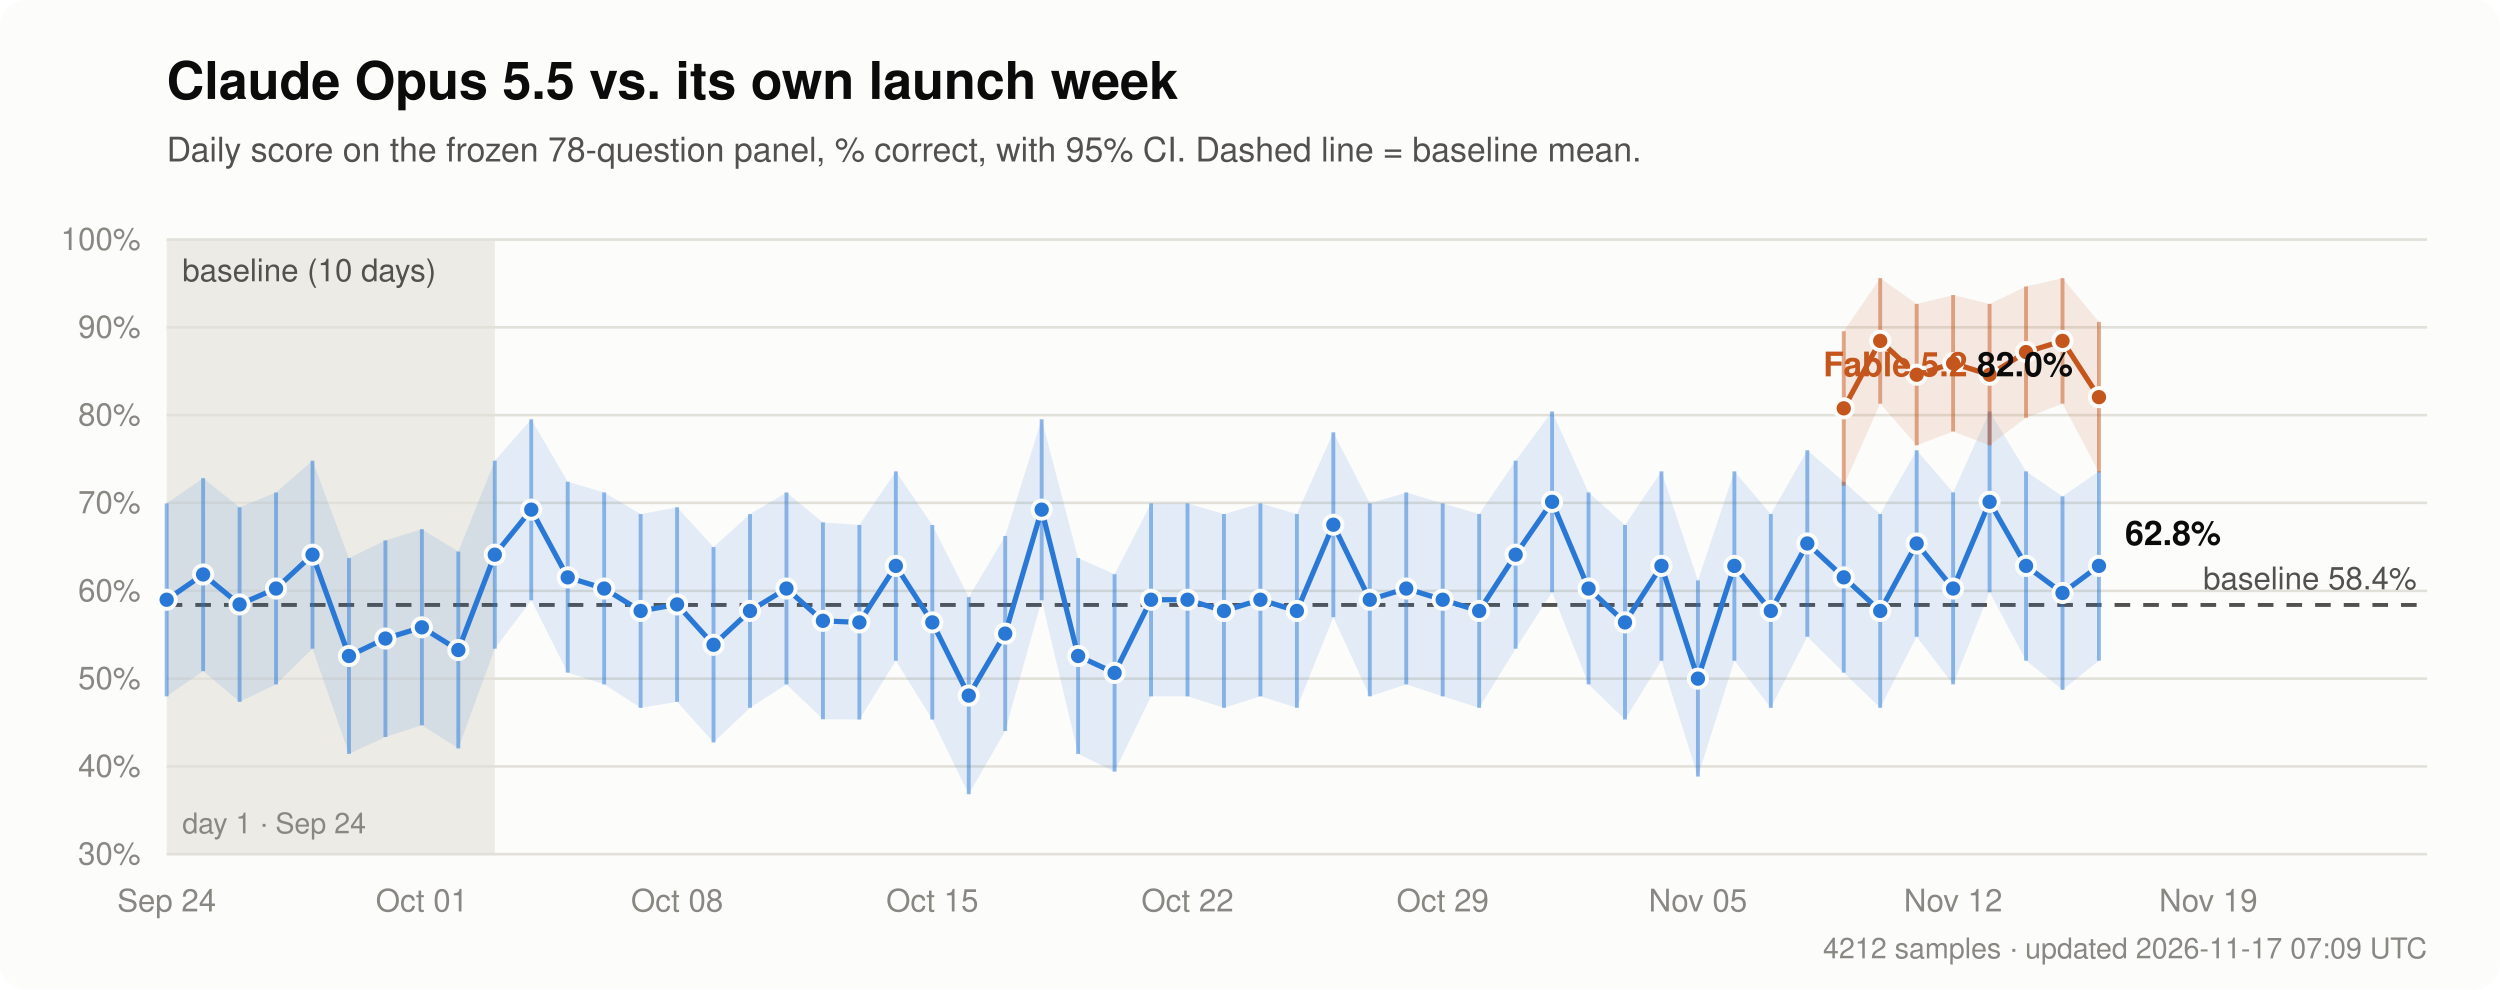
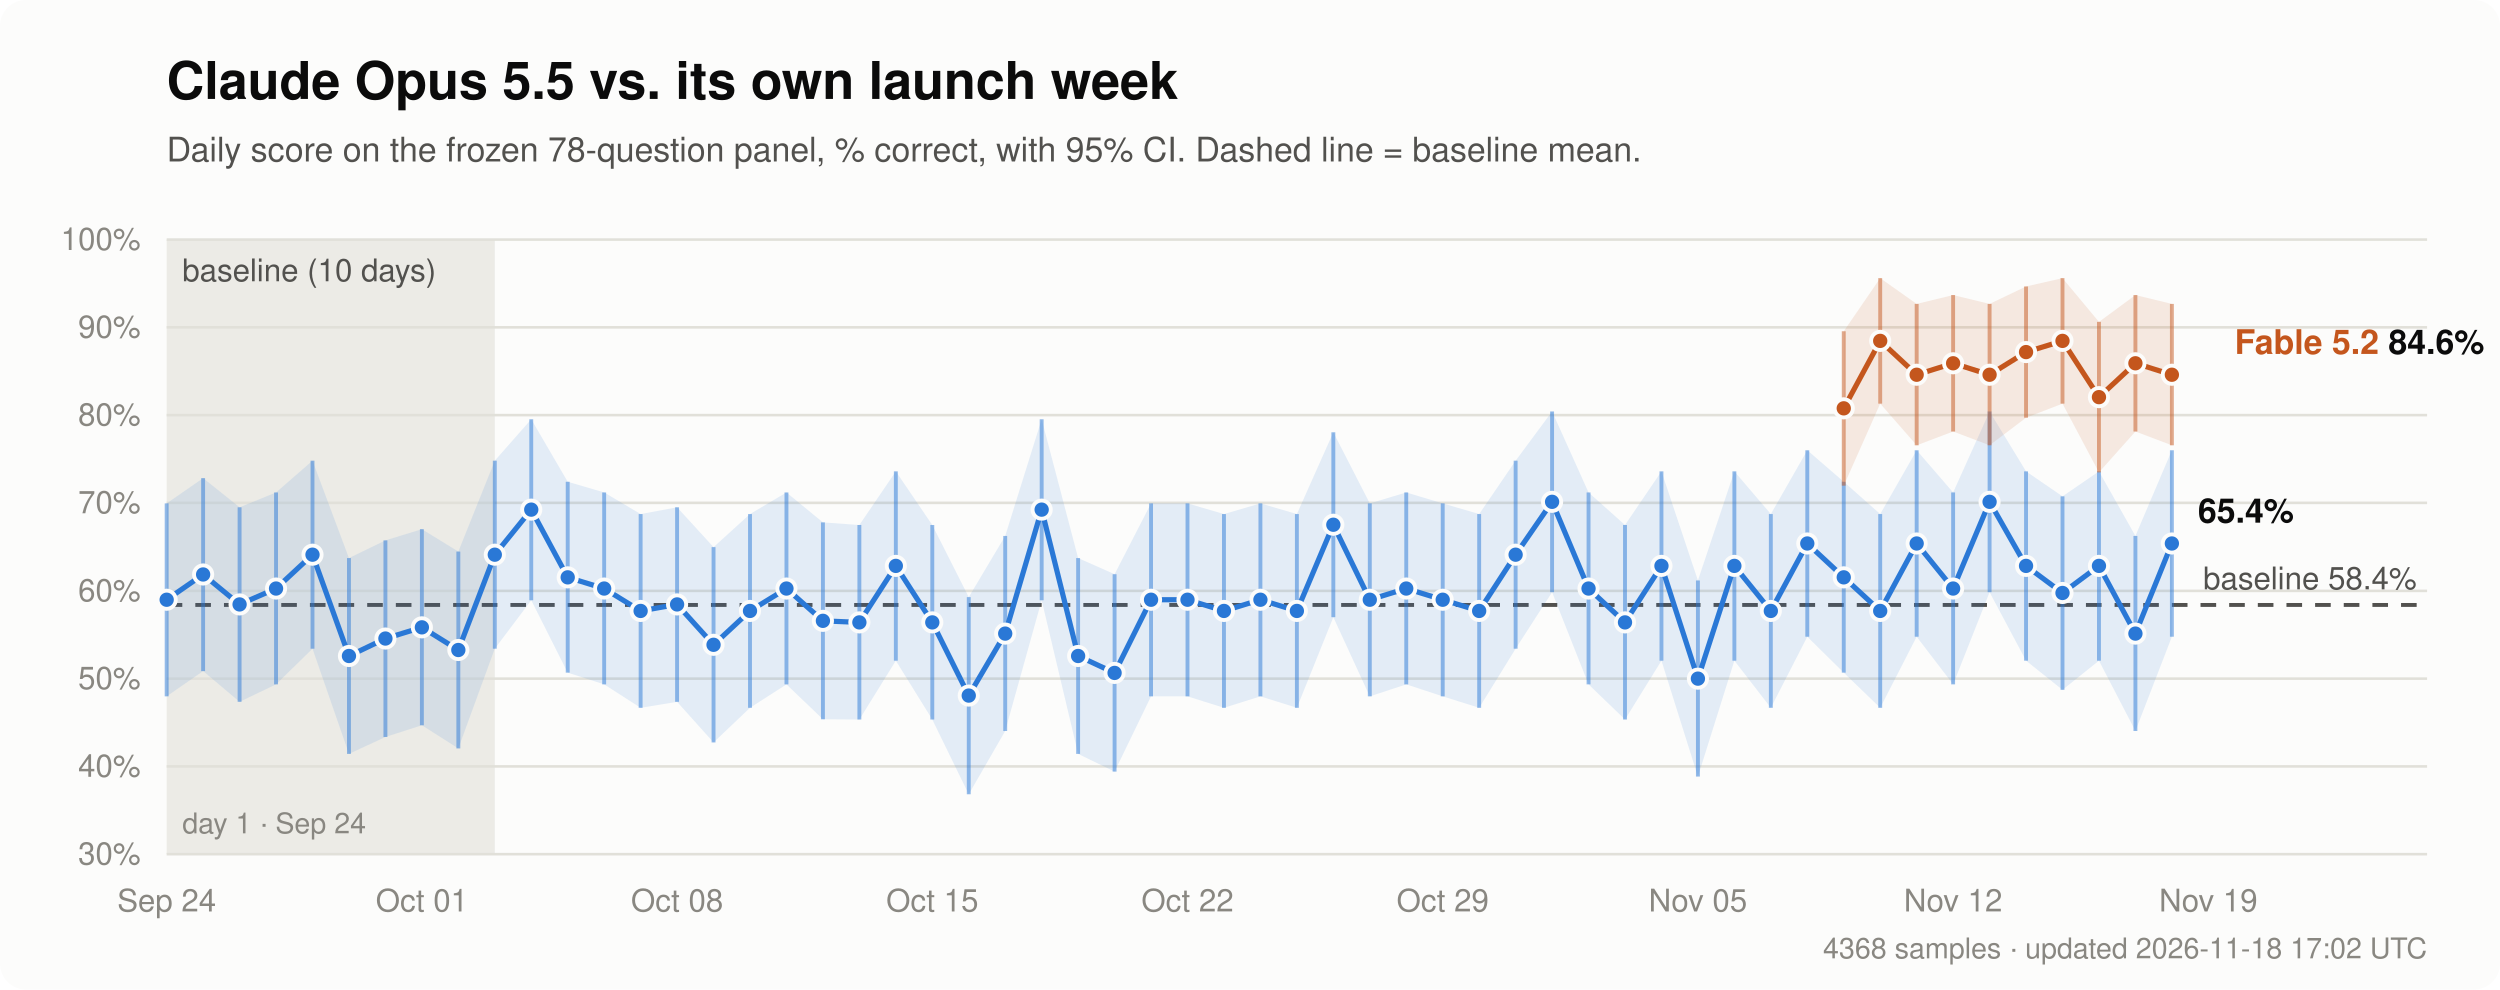
<svg xmlns="http://www.w3.org/2000/svg" width="960" height="380" viewBox="0 0 960 380" font-family="-apple-system, Segoe UI, Helvetica, Arial, sans-serif" role="img" aria-labelledby="t d">
  <rect width="960" height="380" rx="10" fill="#fcfcfb" />
  <text x="64" y="38" fill="#0b0b0b" font-size="20" font-weight="600">Claude Opus 5.5 vs. its own launch week</text>
  <text x="64" y="62" fill="#52514e" font-size="13">Daily score on the frozen 78-question panel, % correct, with 95% CI. Dashed line = baseline mean.</text>
  <line x1="64" y1="328.0" x2="932" y2="328.0" stroke="#e1e0d9" stroke-width="1" />
  <text x="54" y="332.0" text-anchor="end" fill="#898781" font-size="12">30%</text>
  <line x1="64" y1="294.3" x2="932" y2="294.3" stroke="#e1e0d9" stroke-width="1" />
  <text x="54" y="298.3" text-anchor="end" fill="#898781" font-size="12">40%</text>
  <line x1="64" y1="260.6" x2="932" y2="260.6" stroke="#e1e0d9" stroke-width="1" />
  <text x="54" y="264.6" text-anchor="end" fill="#898781" font-size="12">50%</text>
  <line x1="64" y1="226.9" x2="932" y2="226.9" stroke="#e1e0d9" stroke-width="1" />
  <text x="54" y="230.9" text-anchor="end" fill="#898781" font-size="12">60%</text>
  <line x1="64" y1="193.1" x2="932" y2="193.1" stroke="#e1e0d9" stroke-width="1" />
  <text x="54" y="197.1" text-anchor="end" fill="#898781" font-size="12">70%</text>
  <line x1="64" y1="159.4" x2="932" y2="159.4" stroke="#e1e0d9" stroke-width="1" />
  <text x="54" y="163.4" text-anchor="end" fill="#898781" font-size="12">80%</text>
  <line x1="64" y1="125.7" x2="932" y2="125.7" stroke="#e1e0d9" stroke-width="1" />
  <text x="54" y="129.7" text-anchor="end" fill="#898781" font-size="12">90%</text>
  <line x1="64" y1="92.0" x2="932" y2="92.0" stroke="#e1e0d9" stroke-width="1" />
  <text x="54" y="96.0" text-anchor="end" fill="#898781" font-size="12">100%</text>
  <rect x="64.0" y="92" width="126.0" height="236" fill="#e1e0d9" opacity="0.6" />
  <text x="70.0" y="108" fill="#52514e" font-size="12">baseline (10 days)</text>
  <text x="70.0" y="320" fill="#898781" font-size="11">day 1 · Sep 24</text>
  <text x="64.0" y="350" text-anchor="middle" fill="#898781" font-size="12">Sep 24</text>
  <text x="162.0" y="350" text-anchor="middle" fill="#898781" font-size="12">Oct 01</text>
  <text x="260.0" y="350" text-anchor="middle" fill="#898781" font-size="12">Oct 08</text>
  <text x="358.0" y="350" text-anchor="middle" fill="#898781" font-size="12">Oct 15</text>
  <text x="456.0" y="350" text-anchor="middle" fill="#898781" font-size="12">Oct 22</text>
  <text x="554.0" y="350" text-anchor="middle" fill="#898781" font-size="12">Oct 29</text>
  <text x="652.0" y="350" text-anchor="middle" fill="#898781" font-size="12">Nov 05</text>
  <text x="750.0" y="350" text-anchor="middle" fill="#898781" font-size="12">Nov 12</text>
  <text x="848.0" y="350" text-anchor="middle" fill="#898781" font-size="12">Nov 19</text>
  <line x1="64" y1="232.3" x2="932" y2="232.3" stroke="#52514e" stroke-width="1.5" stroke-dasharray="6 5" />
  <text x="928" y="226.3" text-anchor="end" fill="#52514e" font-size="12">baseline 58.4%</text>
-   <path d="M64.0,193.3 L78.0,183.6 L92.0,194.8 L106.0,189.1 L120.0,176.9 L134.0,214.3 L148.0,207.5 L162.0,203.2 L176.0,211.8 L190.0,176.9 L204.0,161.0 L218.0,185.0 L232.0,189.1 L246.0,197.4 L260.0,194.8 L274.0,210.1 L288.0,197.4 L302.0,189.1 L316.0,200.6 L330.0,201.6 L344.0,181.0 L358.0,201.6 L372.0,229.3 L386.0,205.8 L400.0,161.0 L414.0,214.3 L428.0,220.5 L442.0,193.3 L456.0,193.3 L470.0,197.4 L484.0,193.3 L498.0,197.4 L512.0,166.0 L526.0,193.3 L540.0,189.1 L554.0,193.3 L568.0,197.4 L582.0,176.9 L596.0,158.0 L610.0,189.1 L624.0,201.6 L638.0,181.0 L652.0,222.9 L666.0,181.0 L680.0,197.4 L694.0,172.9 L708.0,185.0 L722.0,197.4 L736.0,172.9 L750.0,189.1 L764.0,158.0 L778.0,181.0 L792.0,190.6 L806.0,181.0 L806.0,253.7 L792.0,264.9 L778.0,253.7 L764.0,227.4 L750.0,262.8 L736.0,244.5 L722.0,271.8 L708.0,258.3 L694.0,244.5 L680.0,271.8 L666.0,253.7 L652.0,298.2 L638.0,253.7 L624.0,276.3 L610.0,262.8 L596.0,227.4 L582.0,249.1 L568.0,271.8 L554.0,267.4 L540.0,262.8 L526.0,267.4 L512.0,237.0 L498.0,271.8 L484.0,267.4 L470.0,271.8 L456.0,267.4 L442.0,267.4 L428.0,296.3 L414.0,289.5 L400.0,230.5 L386.0,280.7 L372.0,305.0 L358.0,276.3 L344.0,253.7 L330.0,276.3 L316.0,276.2 L302.0,262.8 L288.0,271.8 L274.0,285.1 L260.0,269.5 L246.0,271.8 L232.0,262.8 L218.0,258.3 L204.0,230.5 L190.0,249.1 L176.0,287.4 L162.0,278.5 L148.0,283.0 L134.0,289.5 L120.0,249.1 L106.0,262.8 L92.0,269.5 L78.0,257.7 L64.0,267.4 Z" fill="#2a78d6" opacity="0.12" />
-   <path d="M64.0,230.3 L78.0,220.6 L92.0,232.1 L106.0,226.0 L120.0,213.0 L134.0,251.9 L148.0,245.2 L162.0,240.9 L176.0,249.6 L190.0,213.0 L204.0,195.7 L218.0,221.7 L232.0,226.0 L246.0,234.6 L260.0,232.1 L274.0,247.6 L288.0,234.6 L302.0,226.0 L316.0,238.4 L330.0,239.0 L344.0,217.3 L358.0,239.0 L372.0,267.1 L386.0,243.3 L400.0,195.7 L414.0,251.9 L428.0,258.4 L442.0,230.3 L456.0,230.3 L470.0,234.6 L484.0,230.3 L498.0,234.6 L512.0,201.5 L526.0,230.3 L540.0,226.0 L554.0,230.3 L568.0,234.6 L582.0,213.0 L596.0,192.7 L610.0,226.0 L624.0,239.0 L638.0,217.3 L652.0,260.6 L666.0,217.3 L680.0,234.6 L694.0,208.7 L708.0,221.7 L722.0,234.6 L736.0,208.7 L750.0,226.0 L764.0,192.7 L778.0,217.3 L792.0,227.7 L806.0,217.3" fill="none" stroke="#2a78d6" stroke-width="2" stroke-linejoin="round" stroke-linecap="round" />
+   <path d="M64.0,193.3 L78.0,183.6 L92.0,194.8 L106.0,189.1 L120.0,176.9 L134.0,214.3 L148.0,207.5 L162.0,203.2 L176.0,211.8 L190.0,176.9 L204.0,161.0 L218.0,185.0 L232.0,189.1 L246.0,197.4 L260.0,194.8 L274.0,210.1 L288.0,197.4 L302.0,189.1 L316.0,200.6 L330.0,201.6 L344.0,181.0 L358.0,201.6 L372.0,229.3 L386.0,205.8 L400.0,161.0 L414.0,214.3 L428.0,220.5 L442.0,193.3 L456.0,193.3 L470.0,197.4 L484.0,193.3 L498.0,197.4 L512.0,166.0 L526.0,193.3 L540.0,189.1 L554.0,193.3 L568.0,197.4 L582.0,176.9 L596.0,158.0 L610.0,189.1 L624.0,201.6 L638.0,181.0 L652.0,222.9 L666.0,181.0 L680.0,197.4 L694.0,172.9 L708.0,185.0 L722.0,197.4 L736.0,172.9 L750.0,189.1 L764.0,158.0 L778.0,181.0 L792.0,190.6 L806.0,181.0 L820.0,205.8 L834.0,172.9 L834.0,244.5 L820.0,280.7 L806.0,253.7 L792.0,264.9 L778.0,253.7 L764.0,227.4 L750.0,262.8 L736.0,244.5 L722.0,271.8 L708.0,258.3 L694.0,244.5 L680.0,271.8 L666.0,253.7 L652.0,298.2 L638.0,253.7 L624.0,276.3 L610.0,262.8 L596.0,227.4 L582.0,249.1 L568.0,271.8 L554.0,267.4 L540.0,262.8 L526.0,267.4 L512.0,237.0 L498.0,271.8 L484.0,267.4 L470.0,271.8 L456.0,267.4 L442.0,267.4 L428.0,296.3 L414.0,289.5 L400.0,230.5 L386.0,280.7 L372.0,305.0 L358.0,276.3 L344.0,253.7 L330.0,276.3 L316.0,276.2 L302.0,262.8 L288.0,271.8 L274.0,285.1 L260.0,269.5 L246.0,271.8 L232.0,262.8 L218.0,258.3 L204.0,230.5 L190.0,249.1 L176.0,287.4 L162.0,278.5 L148.0,283.0 L134.0,289.5 L120.0,249.1 L106.0,262.8 L92.0,269.5 L78.0,257.7 L64.0,267.4 Z" fill="#2a78d6" opacity="0.12" />
+   <path d="M64.0,230.3 L78.0,220.6 L92.0,232.1 L106.0,226.0 L120.0,213.0 L134.0,251.9 L148.0,245.2 L162.0,240.9 L176.0,249.6 L190.0,213.0 L204.0,195.7 L218.0,221.7 L232.0,226.0 L246.0,234.6 L260.0,232.1 L274.0,247.6 L288.0,234.6 L302.0,226.0 L316.0,238.4 L330.0,239.0 L344.0,217.3 L358.0,239.0 L372.0,267.1 L386.0,243.3 L400.0,195.7 L414.0,251.9 L428.0,258.4 L442.0,230.3 L456.0,230.3 L470.0,234.6 L484.0,230.3 L498.0,234.6 L512.0,201.5 L526.0,230.3 L540.0,226.0 L554.0,230.3 L568.0,234.6 L582.0,213.0 L596.0,192.7 L610.0,226.0 L624.0,239.0 L638.0,217.3 L652.0,260.6 L666.0,217.3 L680.0,234.6 L694.0,208.7 L708.0,221.7 L722.0,234.6 L736.0,208.7 L750.0,226.0 L764.0,192.7 L778.0,217.3 L792.0,227.7 L806.0,217.3 L820.0,243.3 L834.0,208.7" fill="none" stroke="#2a78d6" stroke-width="2" stroke-linejoin="round" stroke-linecap="round" />
  <line x1="64.0" y1="267.4" x2="64.0" y2="193.3" stroke="#2a78d6" stroke-width="1.5" opacity="0.5" />
  <circle cx="64.0" cy="230.3" r="3.5" fill="#2a78d6" stroke="#fcfcfb" stroke-width="1.5" />
  <line x1="78.0" y1="257.7" x2="78.0" y2="183.6" stroke="#2a78d6" stroke-width="1.5" opacity="0.5" />
  <circle cx="78.0" cy="220.6" r="3.5" fill="#2a78d6" stroke="#fcfcfb" stroke-width="1.5" />
  <line x1="92.0" y1="269.5" x2="92.0" y2="194.8" stroke="#2a78d6" stroke-width="1.5" opacity="0.5" />
  <circle cx="92.0" cy="232.1" r="3.5" fill="#2a78d6" stroke="#fcfcfb" stroke-width="1.5" />
  <line x1="106.0" y1="262.8" x2="106.0" y2="189.1" stroke="#2a78d6" stroke-width="1.5" opacity="0.5" />
  <circle cx="106.0" cy="226.0" r="3.5" fill="#2a78d6" stroke="#fcfcfb" stroke-width="1.5" />
  <line x1="120.0" y1="249.1" x2="120.0" y2="176.9" stroke="#2a78d6" stroke-width="1.5" opacity="0.5" />
  <circle cx="120.0" cy="213.0" r="3.5" fill="#2a78d6" stroke="#fcfcfb" stroke-width="1.5" />
  <line x1="134.0" y1="289.5" x2="134.0" y2="214.3" stroke="#2a78d6" stroke-width="1.5" opacity="0.5" />
  <circle cx="134.0" cy="251.9" r="3.5" fill="#2a78d6" stroke="#fcfcfb" stroke-width="1.5" />
  <line x1="148.0" y1="283.0" x2="148.0" y2="207.5" stroke="#2a78d6" stroke-width="1.5" opacity="0.5" />
  <circle cx="148.0" cy="245.2" r="3.5" fill="#2a78d6" stroke="#fcfcfb" stroke-width="1.5" />
  <line x1="162.0" y1="278.5" x2="162.0" y2="203.2" stroke="#2a78d6" stroke-width="1.5" opacity="0.5" />
  <circle cx="162.0" cy="240.9" r="3.5" fill="#2a78d6" stroke="#fcfcfb" stroke-width="1.5" />
  <line x1="176.0" y1="287.4" x2="176.0" y2="211.8" stroke="#2a78d6" stroke-width="1.5" opacity="0.5" />
  <circle cx="176.0" cy="249.6" r="3.5" fill="#2a78d6" stroke="#fcfcfb" stroke-width="1.5" />
  <line x1="190.0" y1="249.1" x2="190.0" y2="176.9" stroke="#2a78d6" stroke-width="1.5" opacity="0.5" />
  <circle cx="190.0" cy="213.0" r="3.5" fill="#2a78d6" stroke="#fcfcfb" stroke-width="1.5" />
  <line x1="204.0" y1="230.5" x2="204.0" y2="161.0" stroke="#2a78d6" stroke-width="1.5" opacity="0.5" />
  <circle cx="204.0" cy="195.7" r="3.5" fill="#2a78d6" stroke="#fcfcfb" stroke-width="1.5" />
  <line x1="218.0" y1="258.3" x2="218.0" y2="185.0" stroke="#2a78d6" stroke-width="1.5" opacity="0.5" />
  <circle cx="218.0" cy="221.7" r="3.5" fill="#2a78d6" stroke="#fcfcfb" stroke-width="1.5" />
  <line x1="232.0" y1="262.8" x2="232.0" y2="189.1" stroke="#2a78d6" stroke-width="1.5" opacity="0.5" />
  <circle cx="232.0" cy="226.0" r="3.5" fill="#2a78d6" stroke="#fcfcfb" stroke-width="1.5" />
  <line x1="246.0" y1="271.8" x2="246.0" y2="197.4" stroke="#2a78d6" stroke-width="1.5" opacity="0.5" />
  <circle cx="246.0" cy="234.6" r="3.5" fill="#2a78d6" stroke="#fcfcfb" stroke-width="1.5" />
  <line x1="260.0" y1="269.5" x2="260.0" y2="194.8" stroke="#2a78d6" stroke-width="1.5" opacity="0.5" />
  <circle cx="260.0" cy="232.1" r="3.5" fill="#2a78d6" stroke="#fcfcfb" stroke-width="1.5" />
  <line x1="274.0" y1="285.1" x2="274.0" y2="210.1" stroke="#2a78d6" stroke-width="1.5" opacity="0.5" />
  <circle cx="274.0" cy="247.6" r="3.5" fill="#2a78d6" stroke="#fcfcfb" stroke-width="1.5" />
  <line x1="288.0" y1="271.8" x2="288.0" y2="197.4" stroke="#2a78d6" stroke-width="1.5" opacity="0.5" />
  <circle cx="288.0" cy="234.6" r="3.5" fill="#2a78d6" stroke="#fcfcfb" stroke-width="1.5" />
  <line x1="302.0" y1="262.8" x2="302.0" y2="189.1" stroke="#2a78d6" stroke-width="1.5" opacity="0.5" />
  <circle cx="302.0" cy="226.0" r="3.5" fill="#2a78d6" stroke="#fcfcfb" stroke-width="1.5" />
  <line x1="316.0" y1="276.2" x2="316.0" y2="200.6" stroke="#2a78d6" stroke-width="1.5" opacity="0.5" />
  <circle cx="316.0" cy="238.4" r="3.5" fill="#2a78d6" stroke="#fcfcfb" stroke-width="1.5" />
  <line x1="330.0" y1="276.3" x2="330.0" y2="201.6" stroke="#2a78d6" stroke-width="1.5" opacity="0.5" />
  <circle cx="330.0" cy="239.0" r="3.5" fill="#2a78d6" stroke="#fcfcfb" stroke-width="1.5" />
  <line x1="344.0" y1="253.7" x2="344.0" y2="181.0" stroke="#2a78d6" stroke-width="1.5" opacity="0.5" />
  <circle cx="344.0" cy="217.3" r="3.5" fill="#2a78d6" stroke="#fcfcfb" stroke-width="1.5" />
  <line x1="358.0" y1="276.3" x2="358.0" y2="201.6" stroke="#2a78d6" stroke-width="1.5" opacity="0.5" />
  <circle cx="358.0" cy="239.0" r="3.5" fill="#2a78d6" stroke="#fcfcfb" stroke-width="1.5" />
  <line x1="372.0" y1="305.0" x2="372.0" y2="229.3" stroke="#2a78d6" stroke-width="1.5" opacity="0.5" />
  <circle cx="372.0" cy="267.1" r="3.5" fill="#2a78d6" stroke="#fcfcfb" stroke-width="1.5" />
  <line x1="386.0" y1="280.7" x2="386.0" y2="205.8" stroke="#2a78d6" stroke-width="1.5" opacity="0.5" />
  <circle cx="386.0" cy="243.3" r="3.5" fill="#2a78d6" stroke="#fcfcfb" stroke-width="1.5" />
  <line x1="400.0" y1="230.5" x2="400.0" y2="161.0" stroke="#2a78d6" stroke-width="1.5" opacity="0.5" />
  <circle cx="400.0" cy="195.7" r="3.5" fill="#2a78d6" stroke="#fcfcfb" stroke-width="1.5" />
  <line x1="414.0" y1="289.5" x2="414.0" y2="214.3" stroke="#2a78d6" stroke-width="1.5" opacity="0.5" />
  <circle cx="414.0" cy="251.9" r="3.5" fill="#2a78d6" stroke="#fcfcfb" stroke-width="1.5" />
  <line x1="428.0" y1="296.3" x2="428.0" y2="220.5" stroke="#2a78d6" stroke-width="1.5" opacity="0.5" />
  <circle cx="428.0" cy="258.4" r="3.5" fill="#2a78d6" stroke="#fcfcfb" stroke-width="1.5" />
  <line x1="442.0" y1="267.4" x2="442.0" y2="193.3" stroke="#2a78d6" stroke-width="1.5" opacity="0.5" />
  <circle cx="442.0" cy="230.3" r="3.5" fill="#2a78d6" stroke="#fcfcfb" stroke-width="1.5" />
  <line x1="456.0" y1="267.4" x2="456.0" y2="193.3" stroke="#2a78d6" stroke-width="1.5" opacity="0.5" />
  <circle cx="456.0" cy="230.3" r="3.5" fill="#2a78d6" stroke="#fcfcfb" stroke-width="1.5" />
  <line x1="470.0" y1="271.8" x2="470.0" y2="197.4" stroke="#2a78d6" stroke-width="1.5" opacity="0.5" />
  <circle cx="470.0" cy="234.6" r="3.5" fill="#2a78d6" stroke="#fcfcfb" stroke-width="1.5" />
  <line x1="484.0" y1="267.4" x2="484.0" y2="193.3" stroke="#2a78d6" stroke-width="1.5" opacity="0.5" />
  <circle cx="484.0" cy="230.3" r="3.5" fill="#2a78d6" stroke="#fcfcfb" stroke-width="1.5" />
  <line x1="498.0" y1="271.8" x2="498.0" y2="197.4" stroke="#2a78d6" stroke-width="1.5" opacity="0.5" />
  <circle cx="498.0" cy="234.6" r="3.5" fill="#2a78d6" stroke="#fcfcfb" stroke-width="1.5" />
  <line x1="512.0" y1="237.0" x2="512.0" y2="166.0" stroke="#2a78d6" stroke-width="1.5" opacity="0.5" />
  <circle cx="512.0" cy="201.5" r="3.5" fill="#2a78d6" stroke="#fcfcfb" stroke-width="1.5" />
  <line x1="526.0" y1="267.4" x2="526.0" y2="193.3" stroke="#2a78d6" stroke-width="1.5" opacity="0.5" />
  <circle cx="526.0" cy="230.3" r="3.5" fill="#2a78d6" stroke="#fcfcfb" stroke-width="1.5" />
  <line x1="540.0" y1="262.8" x2="540.0" y2="189.1" stroke="#2a78d6" stroke-width="1.5" opacity="0.5" />
  <circle cx="540.0" cy="226.0" r="3.5" fill="#2a78d6" stroke="#fcfcfb" stroke-width="1.5" />
  <line x1="554.0" y1="267.4" x2="554.0" y2="193.3" stroke="#2a78d6" stroke-width="1.5" opacity="0.5" />
  <circle cx="554.0" cy="230.3" r="3.5" fill="#2a78d6" stroke="#fcfcfb" stroke-width="1.5" />
  <line x1="568.0" y1="271.8" x2="568.0" y2="197.4" stroke="#2a78d6" stroke-width="1.5" opacity="0.5" />
  <circle cx="568.0" cy="234.6" r="3.5" fill="#2a78d6" stroke="#fcfcfb" stroke-width="1.5" />
  <line x1="582.0" y1="249.1" x2="582.0" y2="176.9" stroke="#2a78d6" stroke-width="1.5" opacity="0.5" />
  <circle cx="582.0" cy="213.0" r="3.5" fill="#2a78d6" stroke="#fcfcfb" stroke-width="1.5" />
  <line x1="596.0" y1="227.4" x2="596.0" y2="158.0" stroke="#2a78d6" stroke-width="1.5" opacity="0.5" />
  <circle cx="596.0" cy="192.7" r="3.5" fill="#2a78d6" stroke="#fcfcfb" stroke-width="1.5" />
  <line x1="610.0" y1="262.8" x2="610.0" y2="189.1" stroke="#2a78d6" stroke-width="1.5" opacity="0.5" />
  <circle cx="610.0" cy="226.0" r="3.5" fill="#2a78d6" stroke="#fcfcfb" stroke-width="1.5" />
  <line x1="624.0" y1="276.3" x2="624.0" y2="201.6" stroke="#2a78d6" stroke-width="1.5" opacity="0.5" />
  <circle cx="624.0" cy="239.0" r="3.5" fill="#2a78d6" stroke="#fcfcfb" stroke-width="1.5" />
  <line x1="638.0" y1="253.7" x2="638.0" y2="181.0" stroke="#2a78d6" stroke-width="1.5" opacity="0.5" />
  <circle cx="638.0" cy="217.3" r="3.5" fill="#2a78d6" stroke="#fcfcfb" stroke-width="1.5" />
  <line x1="652.0" y1="298.2" x2="652.0" y2="222.9" stroke="#2a78d6" stroke-width="1.5" opacity="0.5" />
  <circle cx="652.0" cy="260.6" r="3.5" fill="#2a78d6" stroke="#fcfcfb" stroke-width="1.5" />
  <line x1="666.0" y1="253.7" x2="666.0" y2="181.0" stroke="#2a78d6" stroke-width="1.5" opacity="0.5" />
  <circle cx="666.0" cy="217.3" r="3.5" fill="#2a78d6" stroke="#fcfcfb" stroke-width="1.5" />
  <line x1="680.0" y1="271.8" x2="680.0" y2="197.4" stroke="#2a78d6" stroke-width="1.5" opacity="0.5" />
  <circle cx="680.0" cy="234.6" r="3.5" fill="#2a78d6" stroke="#fcfcfb" stroke-width="1.5" />
  <line x1="694.0" y1="244.5" x2="694.0" y2="172.9" stroke="#2a78d6" stroke-width="1.5" opacity="0.5" />
  <circle cx="694.0" cy="208.7" r="3.5" fill="#2a78d6" stroke="#fcfcfb" stroke-width="1.5" />
  <line x1="708.0" y1="258.3" x2="708.0" y2="185.0" stroke="#2a78d6" stroke-width="1.5" opacity="0.5" />
  <circle cx="708.0" cy="221.7" r="3.5" fill="#2a78d6" stroke="#fcfcfb" stroke-width="1.5" />
  <line x1="722.0" y1="271.8" x2="722.0" y2="197.4" stroke="#2a78d6" stroke-width="1.5" opacity="0.5" />
  <circle cx="722.0" cy="234.6" r="3.5" fill="#2a78d6" stroke="#fcfcfb" stroke-width="1.5" />
  <line x1="736.0" y1="244.5" x2="736.0" y2="172.9" stroke="#2a78d6" stroke-width="1.5" opacity="0.5" />
  <circle cx="736.0" cy="208.7" r="3.5" fill="#2a78d6" stroke="#fcfcfb" stroke-width="1.5" />
  <line x1="750.0" y1="262.8" x2="750.0" y2="189.1" stroke="#2a78d6" stroke-width="1.5" opacity="0.5" />
  <circle cx="750.0" cy="226.0" r="3.5" fill="#2a78d6" stroke="#fcfcfb" stroke-width="1.5" />
  <line x1="764.0" y1="227.4" x2="764.0" y2="158.0" stroke="#2a78d6" stroke-width="1.5" opacity="0.5" />
  <circle cx="764.0" cy="192.7" r="3.5" fill="#2a78d6" stroke="#fcfcfb" stroke-width="1.5" />
  <line x1="778.0" y1="253.7" x2="778.0" y2="181.0" stroke="#2a78d6" stroke-width="1.5" opacity="0.5" />
  <circle cx="778.0" cy="217.3" r="3.5" fill="#2a78d6" stroke="#fcfcfb" stroke-width="1.5" />
  <line x1="792.0" y1="264.9" x2="792.0" y2="190.6" stroke="#2a78d6" stroke-width="1.5" opacity="0.5" />
  <circle cx="792.0" cy="227.7" r="3.5" fill="#2a78d6" stroke="#fcfcfb" stroke-width="1.5" />
  <line x1="806.0" y1="253.7" x2="806.0" y2="181.0" stroke="#2a78d6" stroke-width="1.5" opacity="0.5" />
  <circle cx="806.0" cy="217.3" r="3.5" fill="#2a78d6" stroke="#fcfcfb" stroke-width="1.5" />
-   <text x="816.0" y="209.3" fill="#0b0b0b" font-size="13" font-weight="600">62.8%</text>
+   <line x1="820.0" y1="280.7" x2="820.0" y2="205.8" stroke="#2a78d6" stroke-width="1.5" opacity="0.5" />
+   <circle cx="820.0" cy="243.3" r="3.5" fill="#2a78d6" stroke="#fcfcfb" stroke-width="1.5" />
+   <line x1="834.0" y1="244.5" x2="834.0" y2="172.9" stroke="#2a78d6" stroke-width="1.5" opacity="0.5" />
+   <circle cx="834.0" cy="208.7" r="3.5" fill="#2a78d6" stroke="#fcfcfb" stroke-width="1.5" />
+   <text x="844.0" y="200.7" fill="#0b0b0b" font-size="13" font-weight="600">65.4%</text>
  <clipPath id="plotarea-light">
    <rect x="64" y="92" width="868" height="236" />
  </clipPath>
  <g clip-path="url(#plotarea-light)">
-     <path d="M708.0,127.2 L722.0,106.8 L736.0,116.7 L750.0,113.3 L764.0,116.7 L778.0,110.0 L792.0,106.8 L806.0,123.6 L806.0,181.4 L792.0,155.0 L778.0,160.4 L764.0,171.0 L750.0,165.7 L736.0,171.0 L722.0,155.0 L708.0,186.5 Z" fill="#c4561d" opacity="0.12" />
-     <path d="M708.0,156.8 L722.0,130.9 L736.0,143.9 L750.0,139.5 L764.0,143.9 L778.0,135.2 L792.0,130.9 L806.0,152.5" fill="none" stroke="#c4561d" stroke-width="2" stroke-linejoin="round" stroke-linecap="round" />
+     <path d="M708.0,127.2 L722.0,106.8 L736.0,116.7 L750.0,113.3 L764.0,116.7 L778.0,110.0 L792.0,106.8 L806.0,123.6 L820.0,113.3 L834.0,116.7 L834.0,171.0 L820.0,165.7 L806.0,181.4 L792.0,155.0 L778.0,160.4 L764.0,171.0 L750.0,165.7 L736.0,171.0 L722.0,155.0 L708.0,186.5 Z" fill="#c4561d" opacity="0.12" />
+     <path d="M708.0,156.8 L722.0,130.9 L736.0,143.9 L750.0,139.5 L764.0,143.9 L778.0,135.2 L792.0,130.9 L806.0,152.5 L820.0,139.5 L834.0,143.9" fill="none" stroke="#c4561d" stroke-width="2" stroke-linejoin="round" stroke-linecap="round" />
    <line x1="708.0" y1="186.5" x2="708.0" y2="127.2" stroke="#c4561d" stroke-width="1.5" opacity="0.5" />
    <circle cx="708.0" cy="156.8" r="3.5" fill="#c4561d" stroke="#fcfcfb" stroke-width="1.5" />
    <line x1="722.0" y1="155.0" x2="722.0" y2="106.8" stroke="#c4561d" stroke-width="1.5" opacity="0.5" />
    <circle cx="722.0" cy="130.9" r="3.5" fill="#c4561d" stroke="#fcfcfb" stroke-width="1.5" />
    <line x1="736.0" y1="171.0" x2="736.0" y2="116.7" stroke="#c4561d" stroke-width="1.5" opacity="0.5" />
    <circle cx="736.0" cy="143.9" r="3.5" fill="#c4561d" stroke="#fcfcfb" stroke-width="1.5" />
    <line x1="750.0" y1="165.7" x2="750.0" y2="113.3" stroke="#c4561d" stroke-width="1.5" opacity="0.5" />
    <circle cx="750.0" cy="139.5" r="3.5" fill="#c4561d" stroke="#fcfcfb" stroke-width="1.5" />
    <line x1="764.0" y1="171.0" x2="764.0" y2="116.7" stroke="#c4561d" stroke-width="1.5" opacity="0.5" />
    <circle cx="764.0" cy="143.9" r="3.5" fill="#c4561d" stroke="#fcfcfb" stroke-width="1.5" />
    <line x1="778.0" y1="160.4" x2="778.0" y2="110.0" stroke="#c4561d" stroke-width="1.5" opacity="0.5" />
    <circle cx="778.0" cy="135.2" r="3.5" fill="#c4561d" stroke="#fcfcfb" stroke-width="1.5" />
    <line x1="792.0" y1="155.0" x2="792.0" y2="106.8" stroke="#c4561d" stroke-width="1.5" opacity="0.5" />
    <circle cx="792.0" cy="130.9" r="3.5" fill="#c4561d" stroke="#fcfcfb" stroke-width="1.5" />
    <line x1="806.0" y1="181.4" x2="806.0" y2="123.6" stroke="#c4561d" stroke-width="1.5" opacity="0.5" />
    <circle cx="806.0" cy="152.5" r="3.5" fill="#c4561d" stroke="#fcfcfb" stroke-width="1.5" />
+     <line x1="820.0" y1="165.7" x2="820.0" y2="113.3" stroke="#c4561d" stroke-width="1.5" opacity="0.5" />
+     <circle cx="820.0" cy="139.5" r="3.5" fill="#c4561d" stroke="#fcfcfb" stroke-width="1.5" />
+     <line x1="834.0" y1="171.0" x2="834.0" y2="116.7" stroke="#c4561d" stroke-width="1.5" opacity="0.5" />
+     <circle cx="834.0" cy="143.9" r="3.5" fill="#c4561d" stroke="#fcfcfb" stroke-width="1.5" />
  </g>
-   <text x="796.0" y="144.5" text-anchor="end" fill="#0b0b0b" font-size="13" font-weight="600">
-     <tspan fill="#c4561d">Fable 5.2</tspan> 82.0%</text>
-   <text x="932" y="368" text-anchor="end" fill="#898781" font-size="11">4212 samples · updated 2026-11-17 07:09 UTC</text>
+   <text x="954.0" y="135.9" text-anchor="end" fill="#0b0b0b" font-size="13" font-weight="600">
+     <tspan fill="#c4561d">Fable 5.2</tspan> 84.6%</text>
+   <text x="932" y="368" text-anchor="end" fill="#898781" font-size="11">4368 samples · updated 2026-11-18 17:02 UTC</text>
</svg>
